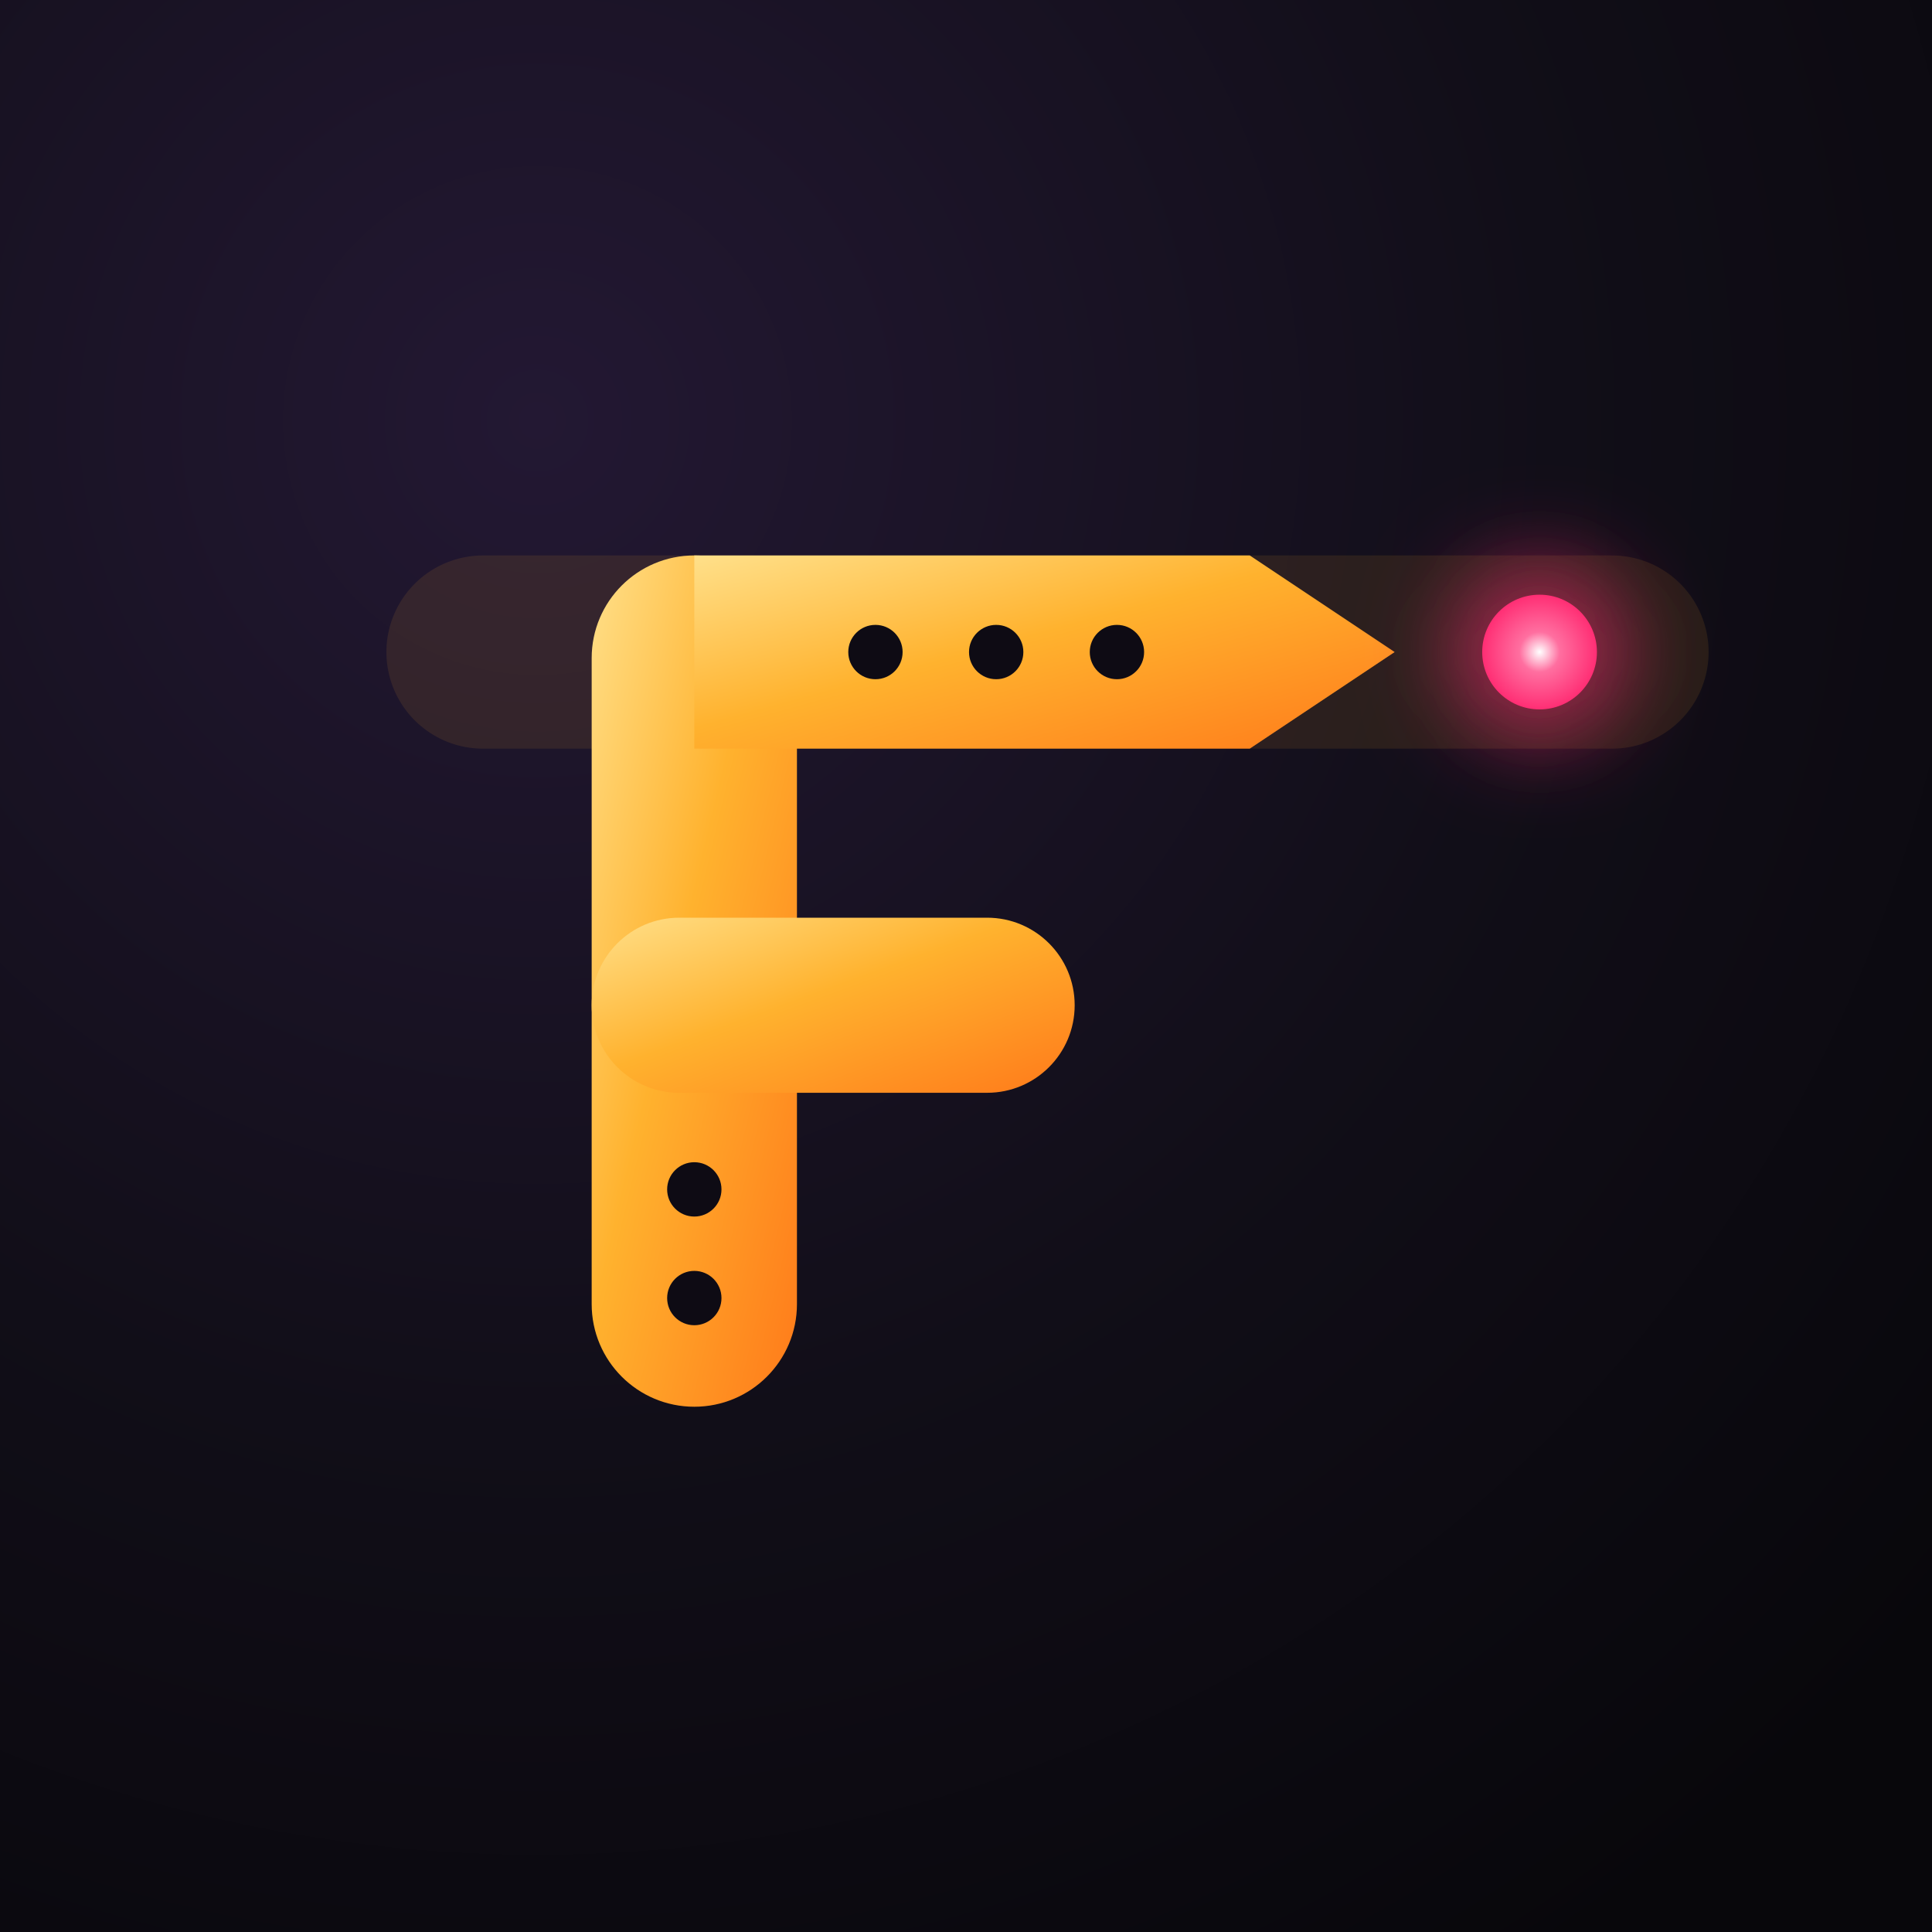
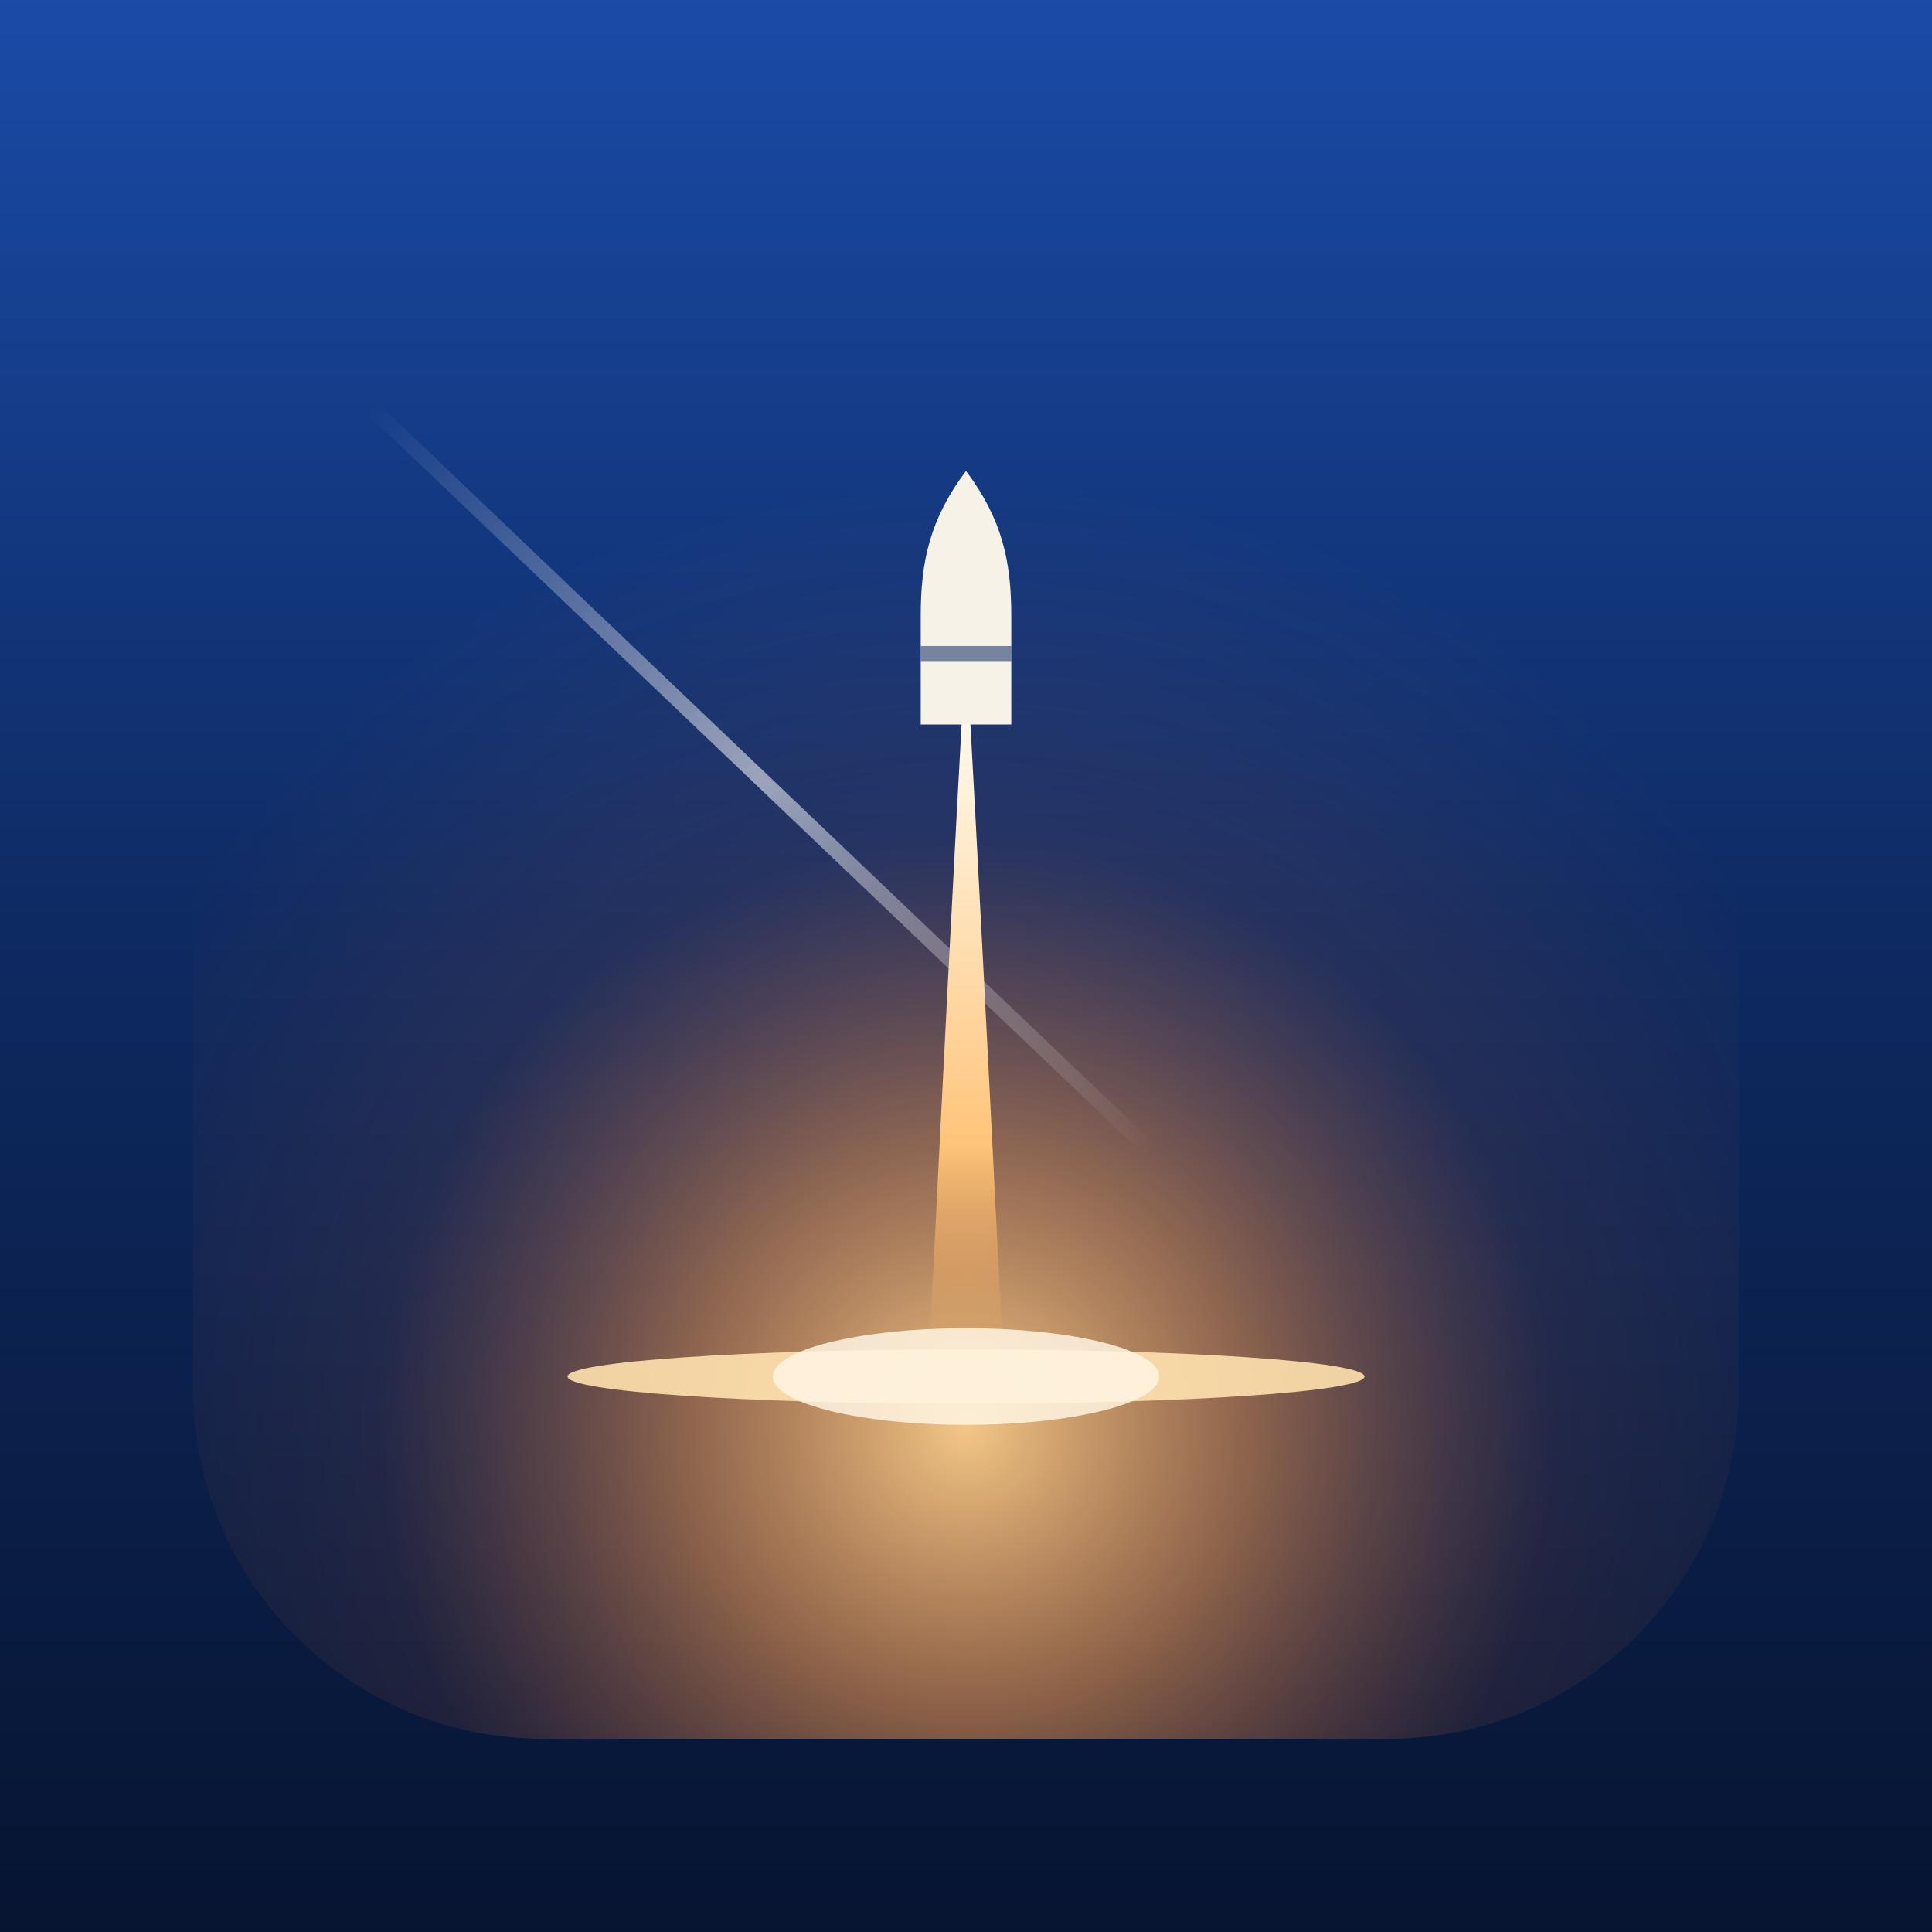
<svg xmlns="http://www.w3.org/2000/svg" viewBox="0 0 512 512">
  <defs>
-     <radialGradient id="bg" cx="28%" cy="22%" r="95%">
-       <stop offset="0" stop-color="#231833" />
-       <stop offset="0.55" stop-color="#110E18" />
-       <stop offset="1" stop-color="#08070B" />
+     <linearGradient id="bg" x1="0" y1="0" x2="0" y2="1">
+       <stop offset="0" stop-color="#1A4BA8" />
+       <stop offset="0.48" stop-color="#0E2A62" />
+       <stop offset="1" stop-color="#071431" />
+     </linearGradient>
+     <radialGradient id="glow" cx="0.5" cy="0.8" r="0.62">
+       <stop offset="0" stop-color="#FFD08A" stop-opacity="0.95" />
+       <stop offset="0.3" stop-color="#F59A4F" stop-opacity="0.55" />
+       <stop offset="0.62" stop-color="#C8643A" stop-opacity="0.12" />
+       <stop offset="1" stop-color="#C8643A" stop-opacity="0" />
    </radialGradient>
-     <linearGradient id="tape" x1="0" y1="0" x2="1" y2="1">
-       <stop offset="0" stop-color="#FFE08A" />
-       <stop offset="0.45" stop-color="#FFB22E" />
-       <stop offset="1" stop-color="#FF7A1A" />
+     <linearGradient id="plume" x1="0" y1="1" x2="0" y2="0">
+       <stop offset="0" stop-color="#FFB25C" stop-opacity="0" />
+       <stop offset="0.28" stop-color="#FFC47A" />
+       <stop offset="0.8" stop-color="#FFF2DC" />
+       <stop offset="1" stop-color="#FFFFFF" />
    </linearGradient>
-     <radialGradient id="spark" cx="50%" cy="50%" r="50%">
-       <stop offset="0" stop-color="#FFFFFF" />
-       <stop offset="0.35" stop-color="#FF6FA0" />
-       <stop offset="1" stop-color="#FF2E74" />
-     </radialGradient>
-     <filter id="glow" x="-80%" y="-80%" width="260%" height="260%">
-       <feGaussianBlur stdDeviation="14" />
-     </filter>
+     <linearGradient id="trail" x1="0" y1="0" x2="1" y2="1">
+       <stop offset="0" stop-color="#FFFFFF" stop-opacity="0" />
+       <stop offset="0.5" stop-color="#FFFFFF" stop-opacity="0.55" />
+       <stop offset="1" stop-color="#FFFFFF" stop-opacity="0" />
+     </linearGradient>
  </defs>
  <rect width="512" height="512" fill="url(#bg)" />
  <g transform="translate(51.2 51.2) scale(0.8)">
-     <path d="M96 152 H 470" stroke="#FFB22E" stroke-opacity=".10" stroke-width="64" stroke-linecap="round" />
-     <g fill="url(#tape)">
-       <rect x="132" y="120" width="68" height="282" rx="34" />
-       <path d="M166 120 H 350 L 398 152 L 350 184 H 166 Z" />
-       <rect x="132" y="240" width="160" height="58" rx="29" />
-     </g>
-     <g fill="#0E0B14">
-       <circle cx="226" cy="152" r="9" />
-       <circle cx="266" cy="152" r="9" />
-       <circle cx="306" cy="152" r="9" />
-       <circle cx="166" cy="330" r="9" />
-       <circle cx="166" cy="366" r="9" />
-     </g>
-     <circle cx="446" cy="152" r="30" fill="#FF2E74" opacity=".55" filter="url(#glow)" />
-     <circle cx="446" cy="152" r="19" fill="url(#spark)" />
+     <rect width="512" height="512" rx="116" fill="url(#glow)" />
+     <path d="M58 70 L318 318" stroke="url(#trail)" stroke-width="5" stroke-linecap="round" />
+     <path d="M244 380 C 248 300, 252 220, 256 150 C 260 220, 264 300, 268 380 Z" fill="url(#plume)" />
+     <path d="M256 92 C 268 108, 271 122, 271 140 L 271 176 L 241 176 L 241 140 C 241 122, 244 108, 256 92 Z" fill="#F7F2E8" />
+     <rect x="241" y="150" width="30" height="5" fill="#0E2A62" opacity="0.55" />
+     <ellipse cx="256" cy="392" rx="132" ry="9" fill="#FFE1AE" opacity="0.9" />
+     <ellipse cx="256" cy="392" rx="64" ry="16" fill="#FFF4E2" opacity="0.85" />
  </g>
</svg>
